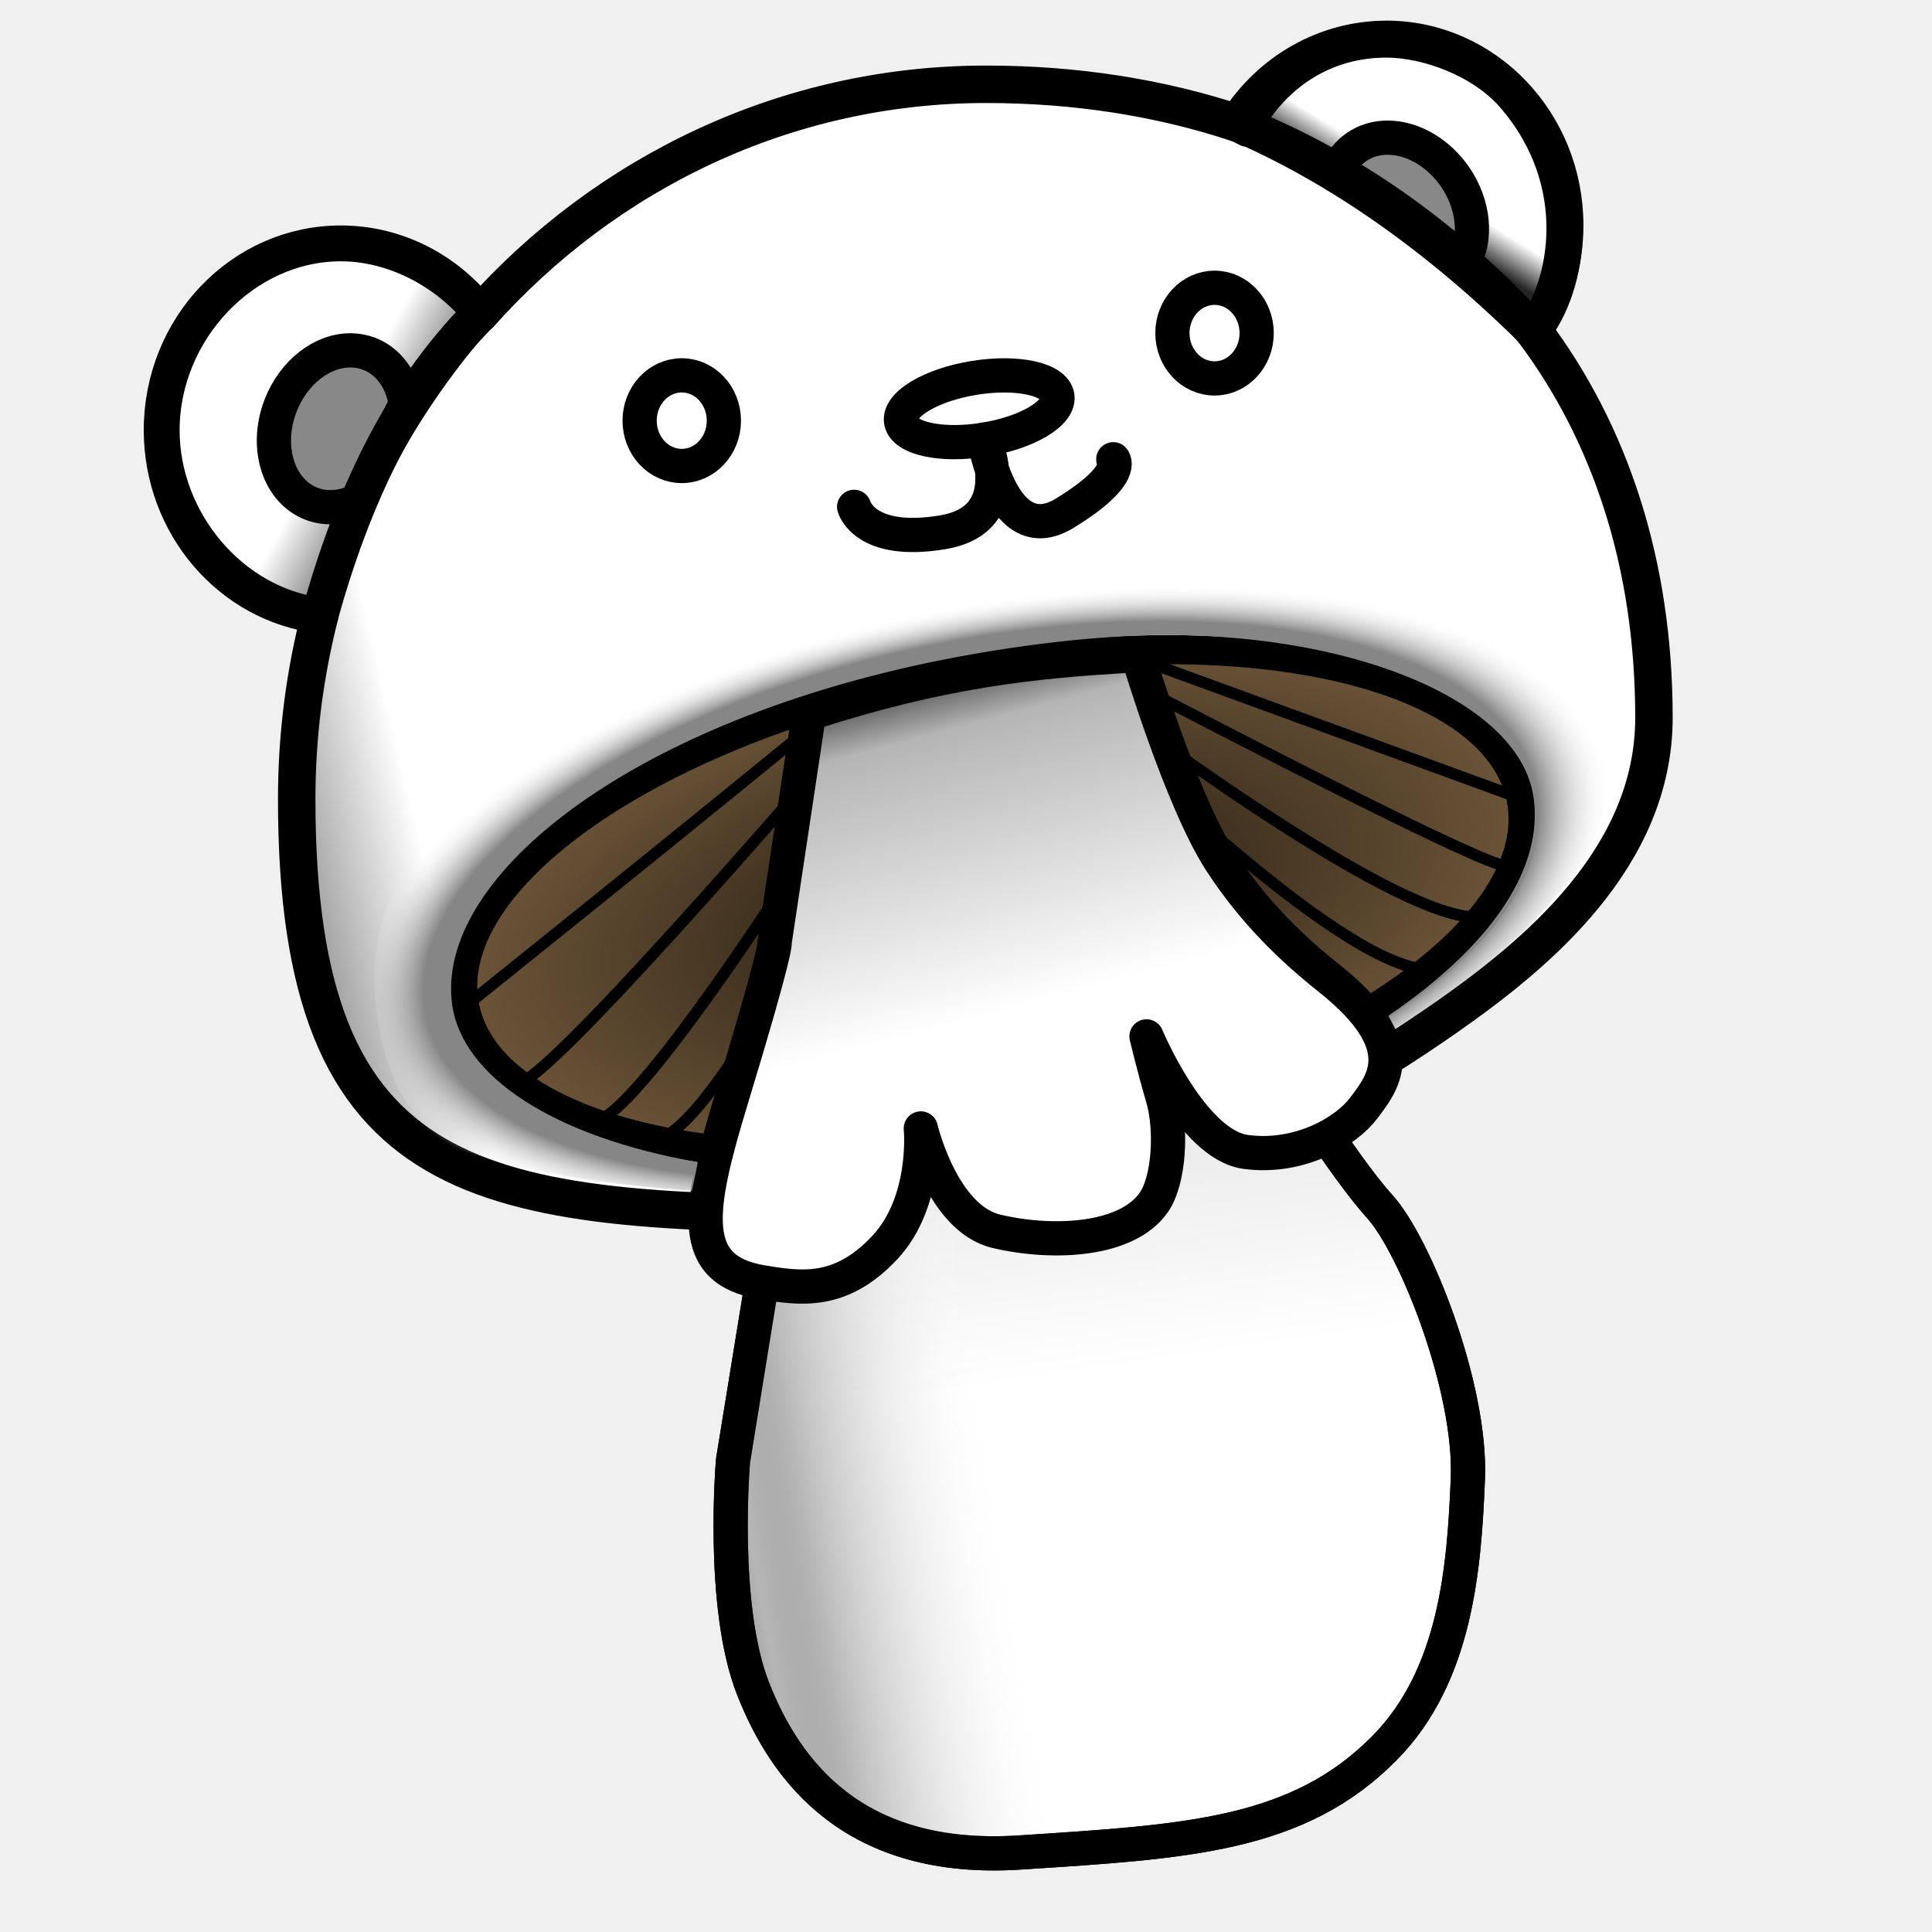
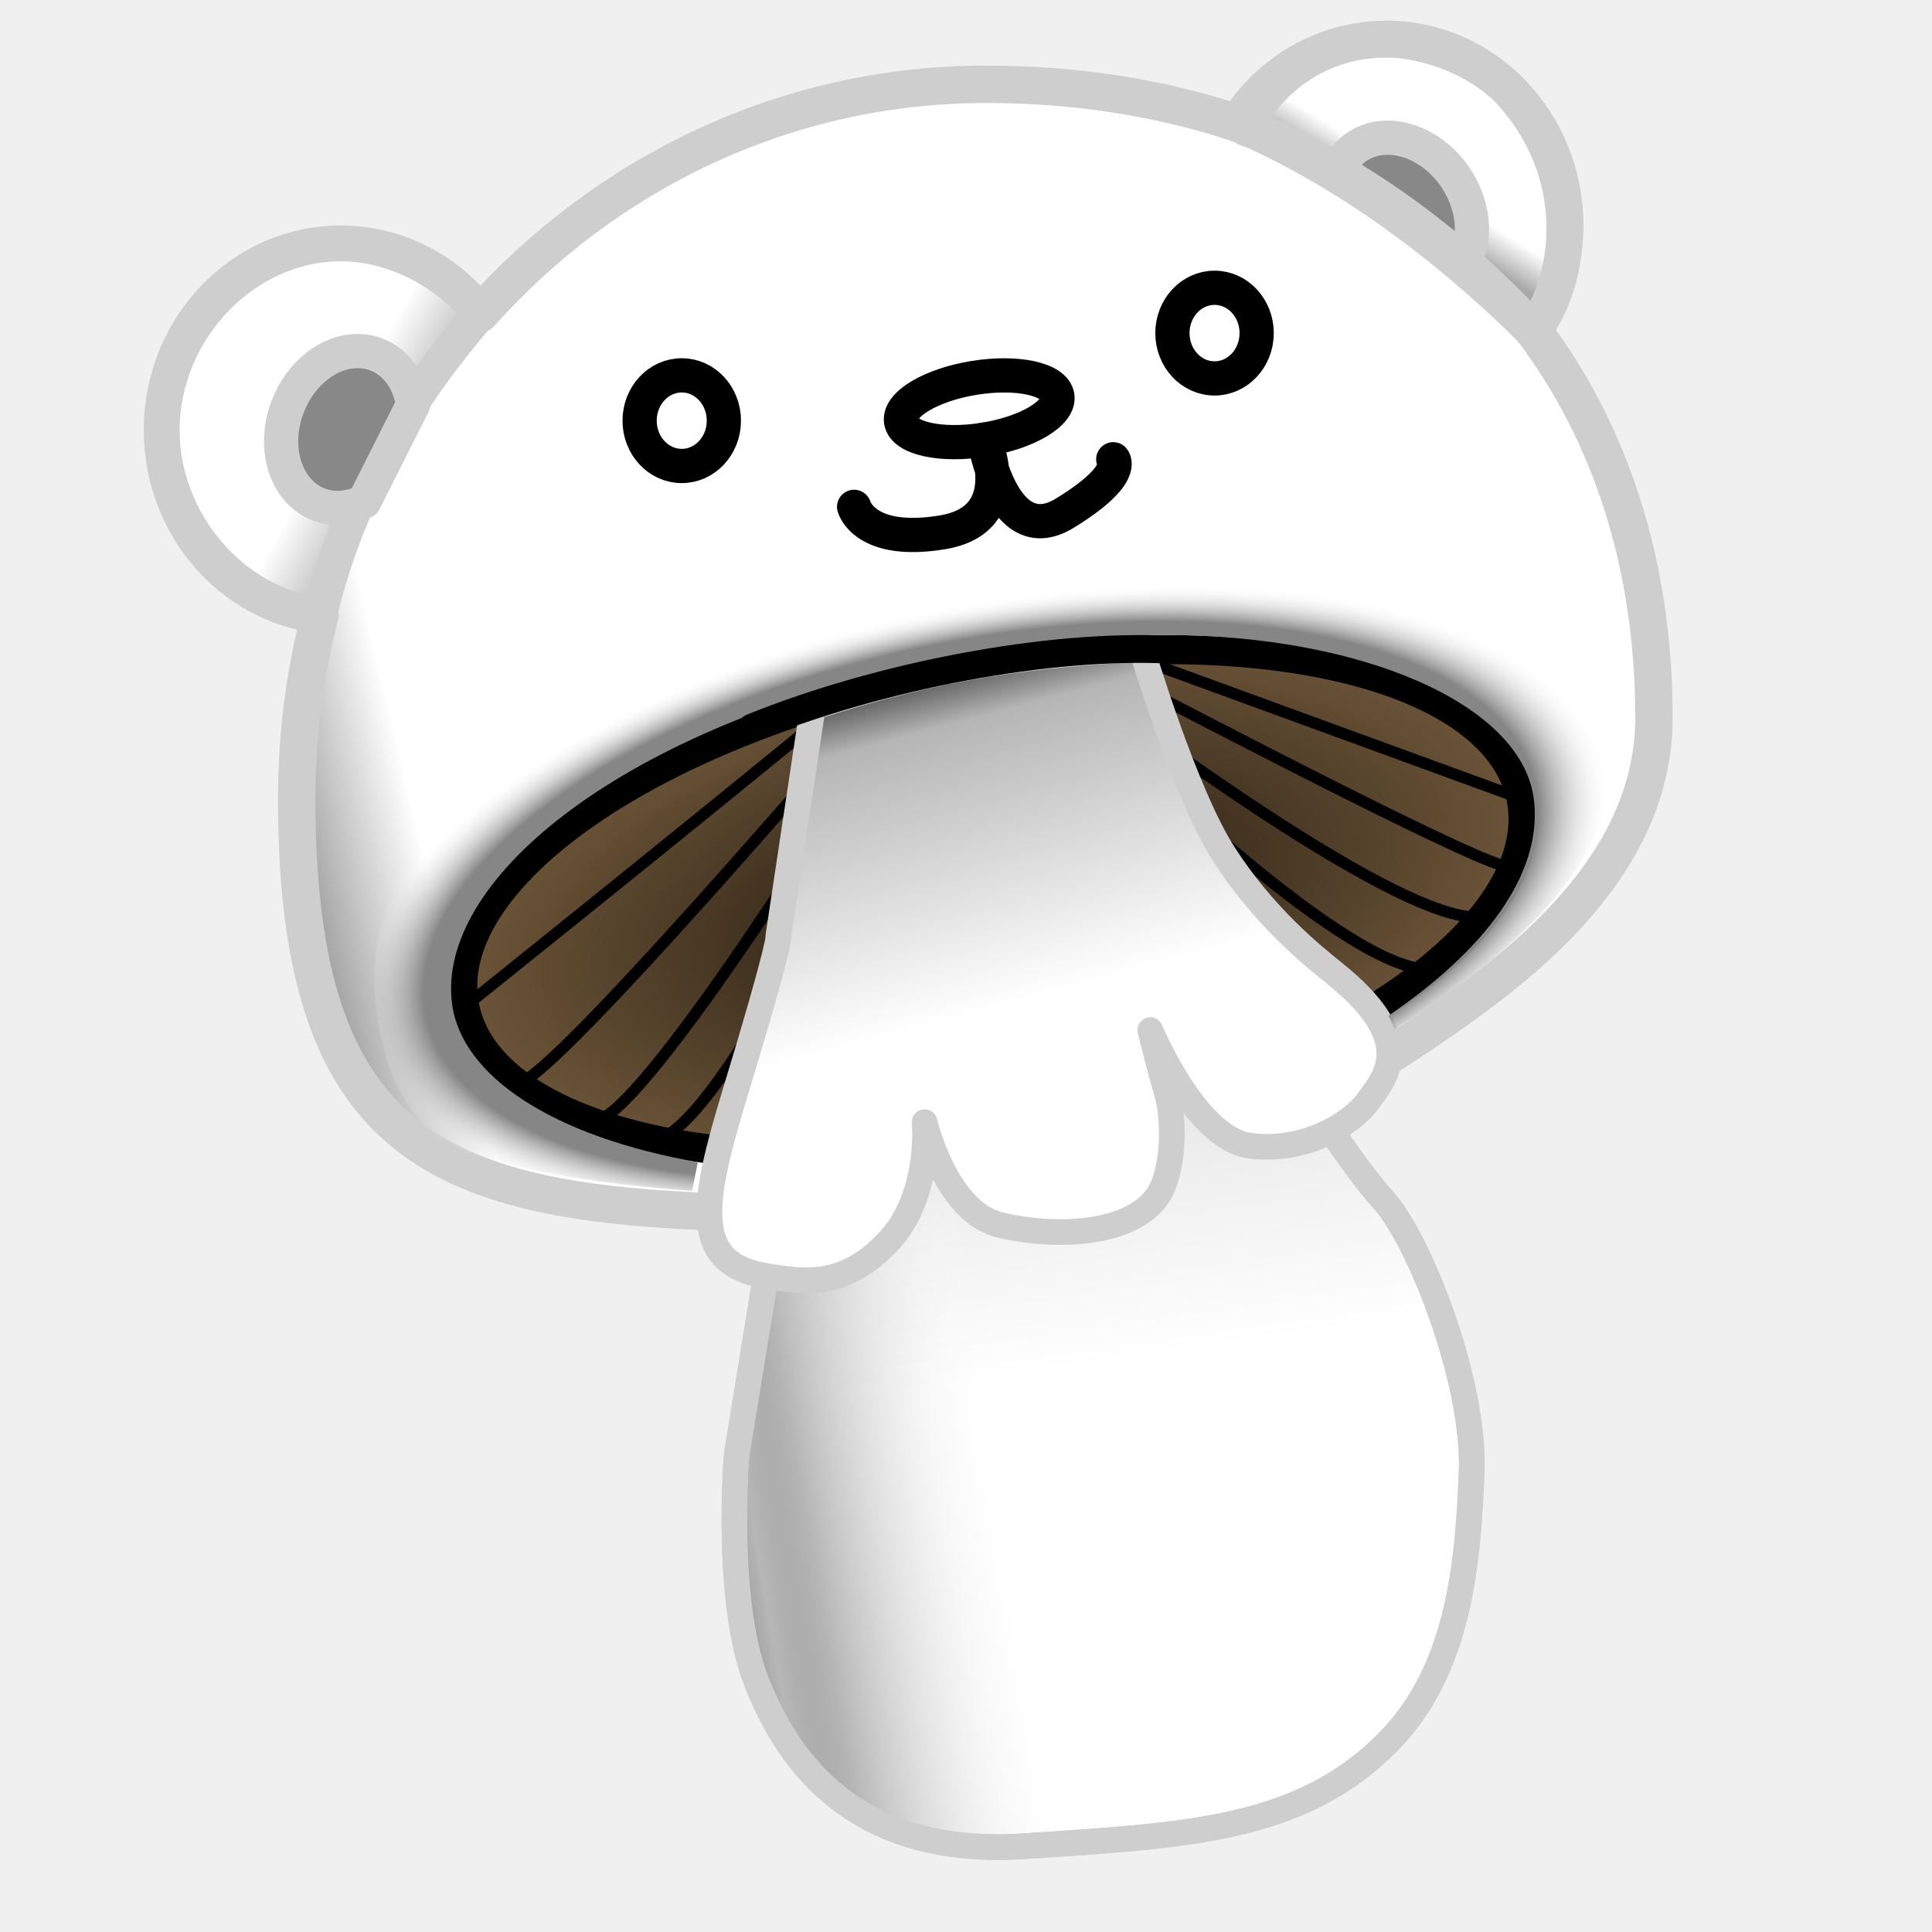
<svg xmlns="http://www.w3.org/2000/svg" xmlns:xlink="http://www.w3.org/1999/xlink" width="256" height="256" viewBox="0 0 67.733 67.733" version="1.1" id="svg1" xml:space="preserve">
  <defs id="defs1">
    <linearGradient id="linearGradient64">
      <stop style="stop-color:#000000;stop-opacity:0.44;" offset="0" id="stop60" />
      <stop style="stop-color:#6f6f6f;stop-opacity:0.503;" offset="0.064" id="stop61" />
      <stop style="stop-color:#b7b7b7;stop-opacity:1;" offset="0.137" id="stop62" />
      <stop style="stop-color:#ffffff;stop-opacity:0;" offset="0.4" id="stop63" />
      <stop style="stop-color:#ffffff;stop-opacity:0;" offset="1" id="stop64" />
    </linearGradient>
    <linearGradient id="linearGradient57">
      <stop style="stop-color:#868686;stop-opacity:1;" offset="0.883" id="stop59" />
      <stop style="stop-color:#ffffff;stop-opacity:0;" offset="1" id="stop58" />
    </linearGradient>
    <linearGradient id="linearGradient54">
      <stop style="stop-color:#666666;stop-opacity:1;" offset="0" id="stop55" />
      <stop style="stop-color:#ffffff;stop-opacity:1;" offset="0.133" id="stop57" />
      <stop style="stop-color:#ffffff;stop-opacity:1;" offset="1" id="stop56" />
    </linearGradient>
    <linearGradient id="linearGradient52">
      <stop style="stop-color:#ffffff;stop-opacity:1;" offset="0" id="stop52" />
      <stop style="stop-color:#ffffff;stop-opacity:1;" offset="0.774" id="stop54" />
-       <stop style="stop-color:#242424;stop-opacity:1;" offset="1" id="stop53" />
+       <stop style="stop-color:#a9a9a9;stop-opacity:1;" offset="1" id="stop53" />
    </linearGradient>
    <linearGradient id="linearGradient48">
-       <stop style="stop-color:#a1a1a1;stop-opacity:1;" offset="0" id="stop48" />
+       <stop style="stop-color:#d0d0d0;stop-opacity:1;" offset="0" id="stop48" />
      <stop style="stop-color:#ffffff;stop-opacity:1;" offset="0.226" id="stop50" />
      <stop style="stop-color:#ffffff;stop-opacity:1;" offset="1" id="stop49" />
    </linearGradient>
    <linearGradient id="linearGradient25">
      <stop style="stop-color:#000000;stop-opacity:1;" offset="0" id="stop26" />
      <stop style="stop-color:#6f6f6f;stop-opacity:1;" offset="0.037" id="stop28" />
      <stop style="stop-color:#e9e9e9;stop-opacity:1;" offset="0.105" id="stop29" />
      <stop style="stop-color:#ffffff;stop-opacity:1;" offset="0.4" id="stop30" />
      <stop style="stop-color:#ffffff;stop-opacity:1;" offset="1" id="stop27" />
    </linearGradient>
    <linearGradient id="linearGradient21">
      <stop style="stop-color:#232323;stop-opacity:1;" offset="0" id="stop22" />
      <stop style="stop-color:#b5b5b5;stop-opacity:1;" offset="0.114" id="stop24" />
      <stop style="stop-color:#ffffff;stop-opacity:1;" offset="0.533" id="stop25" />
      <stop style="stop-color:#ffffff;stop-opacity:1;" offset="1" id="stop23" />
    </linearGradient>
    <linearGradient id="linearGradient14">
      <stop style="stop-color:#1e170d;stop-opacity:1;" offset="0" id="stop14" />
      <stop style="stop-color:#6e5639;stop-opacity:1;" offset="1" id="stop15" />
    </linearGradient>
    <linearGradient id="swatch13">
      <stop style="stop-color:#ffffff;stop-opacity:1;" offset="0" id="stop13" />
    </linearGradient>
    <linearGradient id="linearGradient9">
      <stop style="stop-color:#ffffff;stop-opacity:1;" offset="0" id="stop10" />
      <stop style="stop-color:#ffffff;stop-opacity:0;" offset="1" id="stop11" />
    </linearGradient>
    <radialGradient xlink:href="#linearGradient14" id="radialGradient15" cx="27.932" cy="37.776" fx="27.932" fy="37.776" r="19.383" gradientTransform="matrix(1,0,0,0.4514749,0,20.7209)" gradientUnits="userSpaceOnUse" />
    <linearGradient xlink:href="#linearGradient21" id="linearGradient23" x1="34.766" y1="22.372" x2="40.936" y2="45.487" gradientUnits="userSpaceOnUse" />
    <linearGradient xlink:href="#linearGradient25" id="linearGradient27" x1="36.449" y1="36.62" x2="40.567" y2="65.463" gradientUnits="userSpaceOnUse" />
    <linearGradient xlink:href="#linearGradient48" id="linearGradient49" x1="13.724" y1="15.161" x2="6.814" y2="11.363" gradientUnits="userSpaceOnUse" />
    <linearGradient xlink:href="#linearGradient52" id="linearGradient53" x1="51.897" y1="2.364" x2="48.842" y2="7.274" gradientUnits="userSpaceOnUse" />
    <linearGradient xlink:href="#linearGradient54" id="linearGradient56" x1="7.636" y1="29.668" x2="58.641" y2="17.672" gradientUnits="userSpaceOnUse" />
    <radialGradient xlink:href="#linearGradient57" id="radialGradient59" cx="34.509" cy="31.661" fx="34.509" fy="31.661" r="20.924" gradientTransform="matrix(1.052643,-0.2187964,0.1003912,0.4829884,-5.121959,23.83985)" gradientUnits="userSpaceOnUse" />
    <linearGradient xlink:href="#linearGradient64" id="linearGradient59" gradientUnits="userSpaceOnUse" x1="25.016" y1="56.404" x2="51.462" y2="51.842" />
  </defs>
  <g id="layer1">
-     <g id="g30" style="display:inline">
-       <path id="path1" style="display:inline;fill:url(#linearGradient56);stroke:#000000;stroke-width:1.313;stroke-linecap:round;stroke-linejoin:round;stroke-miterlimit:4.2" d="m 48.601,1.381 c -2.103,0.002 -4.064,1.106 -5.22,2.939 -2.695,-0.894 -5.658,-1.365 -8.808,-1.365 -7.015,0 -13.329,3.1 -17.745,8.048 C 15.642,9.459 13.847,8.561 11.951,8.561 8.496,8.561 5.696,11.481 5.696,15.084 c 0.005,3.303 2.375,6.08 5.52,6.468 -0.529,2.061 -0.814,4.224 -0.814,6.457 -10e-7,13.838 6.391,14.548 19.74,14.548 8.608,0 15.033,-3.017 20.624,-6.938 3.079,-2.159 7.219,-5.544 7.219,-10.459 0,-5.424 -1.551,-10.003 -4.235,-13.572 0.717,-1.084 1.103,-2.368 1.106,-3.685 2.03e-4,-3.603 -2.8,-6.523 -6.254,-6.524 z" />
-       <ellipse style="display:inline;fill:url(#radialGradient15);stroke:#000000;stroke-width:1.021;stroke-linecap:round;stroke-linejoin:round;stroke-miterlimit:4.2" id="path3" cx="27.932" cy="37.776" rx="18.873" ry="8.24" transform="matrix(0.9811361,-0.1933181,0.196006,0.9806027,0,0)" />
-       <path id="path38" style="display:inline;fill:none;fill-opacity:1;stroke:#000000;stroke-width:0.4;stroke-linecap:round;stroke-linejoin:round;stroke-miterlimit:4.2;stroke-dasharray:none" d="M 32.464 24.092 C 30.233 29.06 25.872 38.222 23.385 39.815 " />
-       <path id="path39" style="fill:none;fill-opacity:1;stroke:#000000;stroke-width:0.4;stroke-linecap:round;stroke-linejoin:round;stroke-miterlimit:4.2;stroke-dasharray:none" d="M 31.208 24.012 C 27.038 28.876 19.317 37.734 18.169 37.997 " />
-       <path id="path46" style="fill:none;fill-opacity:1;stroke:#000000;stroke-width:0.4;stroke-linecap:round;stroke-linejoin:round;stroke-miterlimit:4.2;stroke-dasharray:none" d="M 20.672 39.306 C 21.957 39.899 28.728 29.257 32.04 23.888 " />
-       <path id="path40" style="fill:none;fill-opacity:1;stroke:#000000;stroke-width:0.4;stroke-linecap:round;stroke-linejoin:round;stroke-miterlimit:4.2;stroke-dasharray:none" d="M 36.283 23.36 C 40.079 27.154 47.295 33.979 50.067 33.979 " />
-       <path id="path45" style="fill:none;fill-opacity:1;stroke:#000000;stroke-width:0.4;stroke-linecap:round;stroke-linejoin:round;stroke-miterlimit:4.2;stroke-dasharray:none" d="M 16.292 35.292 C 16.292 35.292 24.008 29.118 29.277 24.783 " />
-       <path id="path41" style="fill:none;fill-opacity:1;stroke:#000000;stroke-width:0.4;stroke-linecap:round;stroke-linejoin:round;stroke-miterlimit:4.2;stroke-dasharray:none" d="M 38.214 23.179 C 43.562 25.98 52.033 30.352 52.792 30.352 " />
-       <path id="path43" style="fill:none;fill-opacity:1;stroke:#000000;stroke-width:0.4;stroke-linecap:round;stroke-linejoin:round;stroke-miterlimit:4.2;stroke-dasharray:none" d="M 37.182 23.448 C 37.168 23.438 37.154 23.427 37.141 23.417 " />
-       <path id="path44" style="fill:none;fill-opacity:1;stroke:#000000;stroke-width:0.4;stroke-linecap:round;stroke-linejoin:round;stroke-miterlimit:4.2;stroke-dasharray:none" d="M 51.978 32.139 C 49.601 32.485 41.727 26.874 37.182 23.448 " />
-       <path id="path42" style="fill:none;fill-opacity:1;stroke:#000000;stroke-width:0.4;stroke-linecap:round;stroke-linejoin:round;stroke-miterlimit:4.2;stroke-dasharray:none" d="M 39.723 23.027 L 53.325 27.995 " />
-       <path style="display:inline;fill:url(#linearGradient27);fill-opacity:1;stroke:#000000;stroke-width:1.2;stroke-linecap:round;stroke-linejoin:round;stroke-miterlimit:4.2" d="M 27.345,41.081 25.699,51.209 c 0,0 -0.439,5.075 0.696,7.976 1.139,2.912 3.545,6.14 9.368,5.76 5.824,-0.38 9.739,-0.574 12.786,-3.671 2.504,-2.545 2.785,-6.33 2.912,-9.432 0.13,-3.176 -1.836,-8.166 -3.102,-9.558 -1.266,-1.393 -3.545,-5.064 -3.545,-5.064 z" id="path16" />
-       <path style="display:inline;fill:url(#linearGradient59);fill-opacity:1;stroke:#000000;stroke-width:1.2;stroke-linecap:round;stroke-linejoin:round;stroke-miterlimit:4.2" d="M 27.345,41.081 25.699,51.209 c 0,0 -0.439,5.075 0.696,7.976 1.139,2.912 3.545,6.14 9.368,5.76 5.824,-0.38 9.739,-0.574 12.786,-3.671 2.504,-2.545 2.785,-6.33 2.912,-9.432 0.13,-3.176 -1.836,-8.166 -3.102,-9.558 -1.266,-1.393 -3.545,-5.064 -3.545,-5.064 z" id="path16-5" />
-       <path style="display:inline;fill:url(#linearGradient23);fill-opacity:1;stroke:#000000;stroke-width:1.2;stroke-linecap:round;stroke-linejoin:round;stroke-miterlimit:4.2" d="m 28.363,25.018 -1.208,8.024 c 0,0 0.148,0.028 -1.519,5.507 -1.19,3.911 -1.525,5.968 1.08,6.404 1.354,0.226 2.761,0.433 4.301,-1.213 1.513,-1.617 1.266,-4.178 1.266,-4.178 0,0 0.743,3.162 2.659,3.608 2.041,0.475 4.582,0.316 5.507,-1.013 0.552,-0.793 0.633,-2.595 0.316,-3.671 -0.316,-1.076 -0.57,-2.152 -0.57,-2.152 0,0 1.582,3.798 3.481,4.051 1.899,0.253 3.531,-0.733 4.131,-1.534 0.675,-0.901 1.759,-2.175 -1.164,-4.517 -0.797,-0.638 -2.461,-1.988 -3.853,-4.141 -1.393,-2.152 -2.899,-7.221 -2.899,-7.221 -3.756,0.199 -6.948,0.561 -11.528,2.046 z" id="path15" />
+     <path id="path1" style="display:inline;fill:url(#linearGradient56);stroke:#cecece;stroke-width:1.313;stroke-linecap:round;stroke-linejoin:round;stroke-miterlimit:4.2;stroke-opacity:1" d="m 48.601,1.381 c -2.103,0.002 -4.064,1.106 -5.22,2.939 -2.695,-0.894 -5.658,-1.365 -8.808,-1.365 -7.015,0 -13.329,3.1 -17.745,8.048 C 15.642,9.459 13.847,8.561 11.951,8.561 8.496,8.561 5.696,11.481 5.696,15.084 c 0.005,3.303 2.375,6.08 5.52,6.468 -0.529,2.061 -0.814,4.224 -0.814,6.457 -10e-7,13.838 6.391,14.548 19.74,14.548 8.608,0 15.033,-3.017 20.624,-6.938 3.079,-2.159 7.219,-5.544 7.219,-10.459 0,-5.424 -1.551,-10.003 -4.235,-13.572 0.717,-1.084 1.103,-2.368 1.106,-3.685 2.03e-4,-3.603 -2.8,-6.523 -6.254,-6.524 z" />
+     <ellipse style="display:inline;fill:url(#radialGradient15);stroke:#000000;stroke-width:1.021;stroke-linecap:round;stroke-linejoin:round;stroke-miterlimit:4.2" id="path3" cx="27.932" cy="37.776" rx="18.873" ry="8.24" transform="matrix(0.9811361,-0.1933181,0.196006,0.9806027,0,0)" />
+     <path id="path38" style="display:inline;fill:none;fill-opacity:1;stroke:#000000;stroke-width:0.4;stroke-linecap:round;stroke-linejoin:round;stroke-miterlimit:4.2;stroke-dasharray:none" d="m 32.464,24.092 c -2.232,4.969 -6.593,14.13 -9.079,15.723" />
+     <path id="path39" style="fill:none;fill-opacity:1;stroke:#000000;stroke-width:0.4;stroke-linecap:round;stroke-linejoin:round;stroke-miterlimit:4.2;stroke-dasharray:none" d="M 31.208,24.012 C 27.038,28.876 19.317,37.734 18.169,37.997" />
+     <path id="path46" style="fill:none;fill-opacity:1;stroke:#000000;stroke-width:0.4;stroke-linecap:round;stroke-linejoin:round;stroke-miterlimit:4.2;stroke-dasharray:none" d="m 20.672,39.306 c 1.284,0.593 8.056,-10.049 11.367,-15.418" />
+     <path id="path40" style="fill:none;fill-opacity:1;stroke:#000000;stroke-width:0.4;stroke-linecap:round;stroke-linejoin:round;stroke-miterlimit:4.2;stroke-dasharray:none" d="M 36.283,23.36 C 40.079,27.154 47.295,33.979 50.067,33.979" />
+     <path id="path45" style="fill:none;fill-opacity:1;stroke:#000000;stroke-width:0.4;stroke-linecap:round;stroke-linejoin:round;stroke-miterlimit:4.2;stroke-dasharray:none" d="m 16.292,35.292 c 0,0 7.716,-6.174 12.985,-10.509" />
+     <path id="path41" style="fill:none;fill-opacity:1;stroke:#000000;stroke-width:0.4;stroke-linecap:round;stroke-linejoin:round;stroke-miterlimit:4.2;stroke-dasharray:none" d="m 38.214,23.179 c 5.348,2.801 13.819,7.173 14.578,7.173" />
+     <path id="path43" style="fill:none;fill-opacity:1;stroke:#000000;stroke-width:0.4;stroke-linecap:round;stroke-linejoin:round;stroke-miterlimit:4.2;stroke-dasharray:none" d="m 37.182,23.448 c -0.014,-0.01 -0.027,-0.021 -0.041,-0.031" />
+     <path id="path44" style="fill:none;fill-opacity:1;stroke:#000000;stroke-width:0.4;stroke-linecap:round;stroke-linejoin:round;stroke-miterlimit:4.2;stroke-dasharray:none" d="M 51.978,32.139 C 49.601,32.485 41.727,26.874 37.182,23.448" />
+     <path id="path42" style="fill:none;fill-opacity:1;stroke:#000000;stroke-width:0.4;stroke-linecap:round;stroke-linejoin:round;stroke-miterlimit:4.2;stroke-dasharray:none" d="M 39.723,23.027 53.325,27.995" />
+     <g id="g2" transform="translate(0.1322073,-0.2202967)" style="stroke-width:0.9;stroke-dasharray:none">
+       <path style="display:inline;fill:url(#linearGradient27);fill-opacity:1;stroke:#cecece;stroke-width:0.9;stroke-linecap:round;stroke-linejoin:round;stroke-miterlimit:4.2;stroke-opacity:1;stroke-dasharray:none" d="M 27.345,41.081 25.699,51.209 c 0,0 -0.439,5.075 0.696,7.976 1.139,2.912 3.545,6.14 9.368,5.76 5.824,-0.38 9.739,-0.574 12.786,-3.671 2.504,-2.545 2.785,-6.33 2.912,-9.432 0.13,-3.176 -1.836,-8.166 -3.102,-9.558 -1.266,-1.393 -3.545,-5.064 -3.545,-5.064 z" id="path16" />
+       <path style="display:inline;fill:url(#linearGradient59);fill-opacity:1;stroke:#cecece;stroke-width:0.9;stroke-linecap:round;stroke-linejoin:round;stroke-miterlimit:4.2;stroke-opacity:1;stroke-dasharray:none" d="M 27.345,41.081 25.699,51.209 c 0,0 -0.439,5.075 0.696,7.976 1.139,2.912 3.545,6.14 9.368,5.76 5.824,-0.38 9.739,-0.574 12.786,-3.671 2.504,-2.545 2.785,-6.33 2.912,-9.432 0.13,-3.176 -1.836,-8.166 -3.102,-9.558 -1.266,-1.393 -3.545,-5.064 -3.545,-5.064 z" id="path16-5" />
+       <path style="display:inline;fill:url(#linearGradient23);fill-opacity:1;stroke:#cecece;stroke-width:0.9;stroke-linecap:round;stroke-linejoin:round;stroke-miterlimit:4.2;stroke-opacity:1;stroke-dasharray:none" d="m 28.363,25.018 -1.208,8.024 c 0,0 0.148,0.028 -1.519,5.507 -1.19,3.911 -1.525,5.968 1.08,6.404 1.354,0.226 2.761,0.433 4.301,-1.213 1.513,-1.617 1.266,-4.178 1.266,-4.178 0,0 0.743,3.162 2.659,3.608 2.041,0.475 4.582,0.316 5.507,-1.013 0.552,-0.793 0.633,-2.595 0.316,-3.671 -0.316,-1.076 -0.57,-2.152 -0.57,-2.152 0,0 1.582,3.798 3.481,4.051 1.899,0.253 3.531,-0.733 4.131,-1.534 0.675,-0.901 1.759,-2.175 -1.164,-4.517 -0.797,-0.638 -2.461,-1.988 -3.853,-4.141 -1.393,-2.152 -2.899,-7.221 -2.899,-7.221 -3.756,0.199 -6.948,0.561 -11.528,2.046 z" id="path15" />
    </g>
    <ellipse style="display:inline;fill:#ffffff;fill-opacity:1;stroke:#000000;stroke-width:1.2;stroke-linecap:round;stroke-linejoin:round;stroke-miterlimit:4.2" id="path30" cx="23.901" cy="14.748" rx="1.477" ry="1.589" />
    <ellipse style="fill:#ffffff;fill-opacity:1;stroke:#000000;stroke-width:1.2;stroke-linecap:round;stroke-linejoin:round;stroke-miterlimit:4.2" id="path30-1" cx="42.58" cy="11.678" rx="1.477" ry="1.589" />
    <ellipse style="fill:#ffffff;fill-opacity:1;stroke:#000000;stroke-width:1.2;stroke-linecap:round;stroke-linejoin:round;stroke-miterlimit:4.2" id="path31" cx="31.604" cy="19.624" rx="2.775" ry="1.097" transform="rotate(-9.180079)" />
    <path style="fill:none;fill-opacity:1;stroke:#000000;stroke-width:1.2;stroke-linecap:round;stroke-linejoin:round;stroke-miterlimit:4.2" d="m 29.944,17.769 c 0,0 0.358,1.343 3.088,0.895 2.73,-0.448 1.473,-3.252 1.473,-3.252 0,0 0.631,3.923 2.824,2.58 2.193,-1.343 1.701,-1.891 1.701,-1.891" id="path32" />
-     <path id="path48" style="display:inline;fill:url(#linearGradient49);fill-opacity:1;stroke:#000000;stroke-width:1.2;stroke-linecap:round;stroke-linejoin:round;stroke-miterlimit:4.2;stroke-dasharray:none" d="M 16.828,11.002 C 15.658,9.536 13.801,8.561 11.951,8.561 c -3.402,10e-8 -6.254,3.044 -6.254,6.523 -1e-7,3.182 2.432,6.08 5.52,6.468 0.959,-4.083 3.079,-7.663 5.612,-10.55 z" />
-     <path id="path35" style="fill:#888888;fill-opacity:1;stroke:#000000;stroke-width:1.2;stroke-linecap:round;stroke-linejoin:round;stroke-miterlimit:4.2" d="M 15.903 7.039 A 2.247 2.817 5.0888875e-14 0 0 14.289 9.741 A 2.247 2.817 5.0888875e-14 0 0 16.536 12.558 A 2.247 2.817 5.0888875e-14 0 0 17.989 11.89 L 18.365 8.105 A 2.247 2.817 5.0888875e-14 0 0 16.536 6.925 A 2.247 2.817 5.0888875e-14 0 0 15.903 7.039 z " transform="rotate(21.05646)" />
-     <path id="path50" style="fill:url(#linearGradient53);fill-opacity:1;stroke:#000000;stroke-width:1.279;stroke-linecap:round;stroke-linejoin:round;stroke-miterlimit:4.2;stroke-dasharray:none" d="m 48.601,1.381 c -2.171,3e-7 -3.938,1.152 -4.992,3.035 l 0.127,0.09 C 43.617,4.444 43.499,4.381 43.381,4.32 c 3.555,1.537 7.011,3.956 10.368,7.269 1.2,-1.477 1.973,-5.171 -0.664,-8.232 -1.093,-1.269 -3.037,-1.977 -4.484,-1.977 z" />
-     <path id="path33-0" style="fill:#888888;fill-opacity:1;stroke:#000000;stroke-width:1.2;stroke-linecap:round;stroke-linejoin:round;stroke-miterlimit:4.2" d="M 37.266 31.708 A 2.247 2.817 0 0 0 36.142 31.331 A 2.247 2.817 0 0 0 35.096 31.654 L 36.915 36.792 A 2.247 2.817 0 0 0 38.39 34.147 A 2.247 2.817 0 0 0 37.266 31.708 z " transform="rotate(-34.73196)" />
-     <path style="display:inline;fill:none;fill-opacity:1;stroke:#000000;stroke-width:1.3;stroke-linecap:round;stroke-linejoin:round;stroke-miterlimit:4.2;stroke-dasharray:none" d="m 16.828,11.002 c -2.845,2.878 -4.491,6.542 -5.612,10.55" id="path34" />
-     <path style="display:inline;fill:none;fill-opacity:1;stroke:#000000;stroke-width:1.3;stroke-linecap:round;stroke-linejoin:round;stroke-miterlimit:4.2;stroke-dasharray:none" d="m 43.381,4.32 c 3.79,1.505 7.253,3.908 10.368,7.269" id="path36" />
-     <path id="path57-7" style="fill:url(#radialGradient59);stroke:none;stroke-width:1.499;stroke-linecap:round;stroke-linejoin:round;stroke-miterlimit:4.2" d="m 40.549,19.871 c -3.111,0.033 -7.19,0.55 -10.261,1.348 -11.128,2.892 -17.76,7.778 -17.126,13.914 0.194,1.876 0.91,4.508 3.268,5.277 2.153,0.703 4.538,1.092 7.833,1.339 l 0.202,-1.005 c -5.079,-0.897 -8.281,-3.009 -8.616,-5.548 -0.561,-4.263 5.718,-9.509 16.158,-11.846 2.748,-0.615 6.212,-1.091 8.889,-1.087 6.841,0.011 12.421,2.414 12.872,5.715 0.324,2.37 -1.317,5.057 -5.093,7.631 l 0.226,0.463 C 54.055,32.821 57.25,29.361 56.323,25.377 55.535,21.989 48.499,19.787 40.549,19.871 Z" />
+     <path id="path48" style="display:inline;fill:url(#linearGradient49);fill-opacity:1;stroke:#cecece;stroke-width:1.2;stroke-linecap:round;stroke-linejoin:round;stroke-miterlimit:4.2;stroke-dasharray:none;stroke-opacity:1" d="M 16.828,11.002 C 15.658,9.536 13.801,8.561 11.951,8.561 c -3.402,10e-8 -6.254,3.044 -6.254,6.523 -1e-7,3.182 2.432,6.08 5.52,6.468 0.959,-4.083 3.079,-7.663 5.612,-10.55 z" />
+     <path id="path35" style="fill:#888888;fill-opacity:1;stroke:#cecece;stroke-width:1.2;stroke-linecap:round;stroke-linejoin:round;stroke-miterlimit:4.2;stroke-opacity:1" d="m 12.565,12.308 a 2.247,2.817 21.056 0 0 -2.477,1.942 2.247,2.817 21.056 0 0 1.085,3.436 2.247,2.817 21.056 0 0 1.596,-0.101 l 1.711,-3.397 A 2.247,2.817 21.056 0 0 13.197,12.428 2.247,2.817 21.056 0 0 12.565,12.308 Z" />
+     <path id="path50" style="fill:url(#linearGradient53);fill-opacity:1;stroke:#cecece;stroke-width:1.279;stroke-linecap:round;stroke-linejoin:round;stroke-miterlimit:4.2;stroke-dasharray:none;stroke-opacity:1" d="m 48.601,1.381 c -2.171,3e-7 -3.938,1.152 -4.992,3.035 l 0.127,0.09 C 43.617,4.444 43.499,4.381 43.381,4.32 c 3.555,1.537 7.011,3.956 10.368,7.269 1.2,-1.477 1.973,-5.171 -0.664,-8.232 -1.093,-1.269 -3.037,-1.977 -4.484,-1.977 z" />
+     <path id="path33-0" style="fill:#888888;fill-opacity:1;stroke:#cecece;stroke-width:1.2;stroke-linecap:round;stroke-linejoin:round;stroke-miterlimit:4.2;stroke-opacity:1" d="M 37.266 31.708 A 2.247 2.817 0 0 0 36.142 31.331 A 2.247 2.817 0 0 0 35.096 31.654 L 36.915 36.792 A 2.247 2.817 0 0 0 38.39 34.147 A 2.247 2.817 0 0 0 37.266 31.708 z " transform="rotate(-34.73196)" />
+     <path style="display:none;fill:none;fill-opacity:1;stroke:#000000;stroke-width:1.3;stroke-linecap:round;stroke-linejoin:round;stroke-miterlimit:4.2;stroke-dasharray:none" d="m 16.828,11.002 c -2.845,2.878 -4.491,6.542 -5.612,10.55" id="path34" />
+     <path style="display:inline;fill:none;fill-opacity:1;stroke:#cecece;stroke-width:1.3;stroke-linecap:round;stroke-linejoin:round;stroke-miterlimit:4.2;stroke-dasharray:none;stroke-opacity:1" d="m 43.381,4.32 c 3.79,1.505 7.253,3.908 10.368,7.269" id="path36" />
+     <path id="path57-7" style="display:inline;fill:url(#radialGradient59);stroke:none;stroke-width:1.499;stroke-linecap:round;stroke-linejoin:round;stroke-miterlimit:4.2" d="m 40.549,19.871 c -3.111,0.033 -7.19,0.55 -10.261,1.348 -11.128,2.892 -17.76,7.778 -17.126,13.914 0.194,1.876 0.91,4.508 3.268,5.277 2.153,0.703 4.538,1.092 7.833,1.339 l 0.202,-1.005 c -5.079,-0.897 -8.281,-3.009 -8.616,-5.548 -0.561,-4.263 5.718,-9.509 16.158,-11.846 2.748,-0.615 6.212,-1.091 8.889,-1.087 6.841,0.011 12.421,2.414 12.872,5.715 0.324,2.37 -1.317,5.057 -5.093,7.631 l 0.226,0.463 C 54.055,32.821 57.25,29.361 56.323,25.377 55.535,21.989 48.499,19.787 40.549,19.871 Z" />
+     <path style="fill:none;fill-opacity:1;stroke:#000000;stroke-width:0.974;stroke-linecap:round;stroke-linejoin:round;stroke-miterlimit:4.2;stroke-dasharray:none;stroke-opacity:1" d="m 26.356,25.511 c 4.507,-1.828 10.437,-2.944 14.646,-2.734" id="path2" />
  </g>
</svg>
